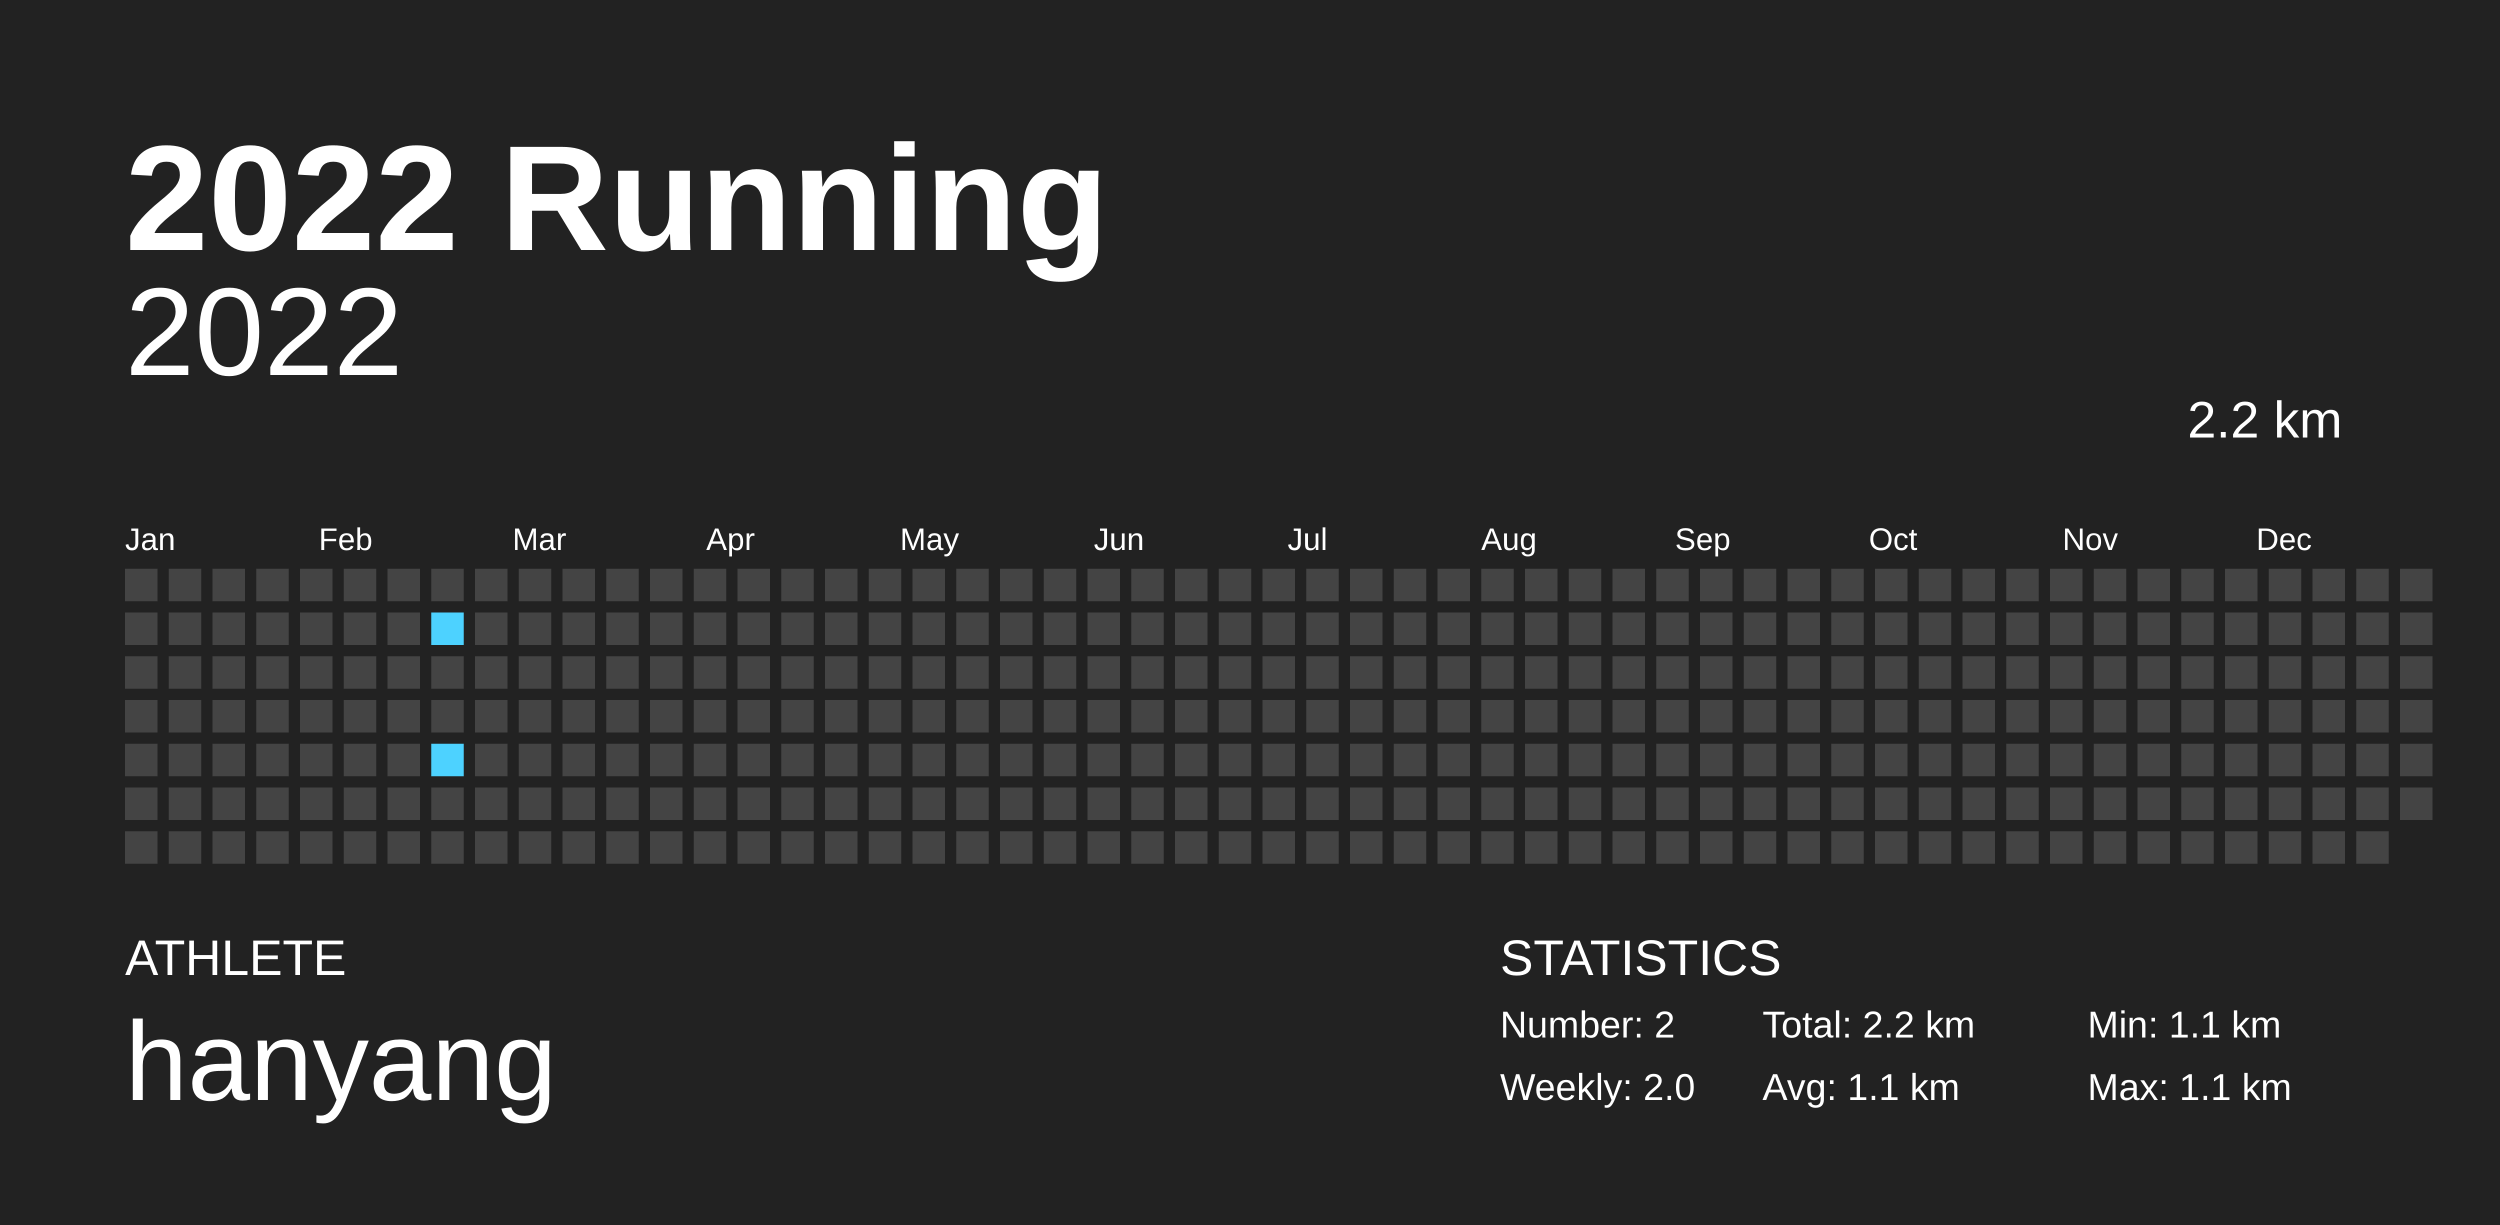
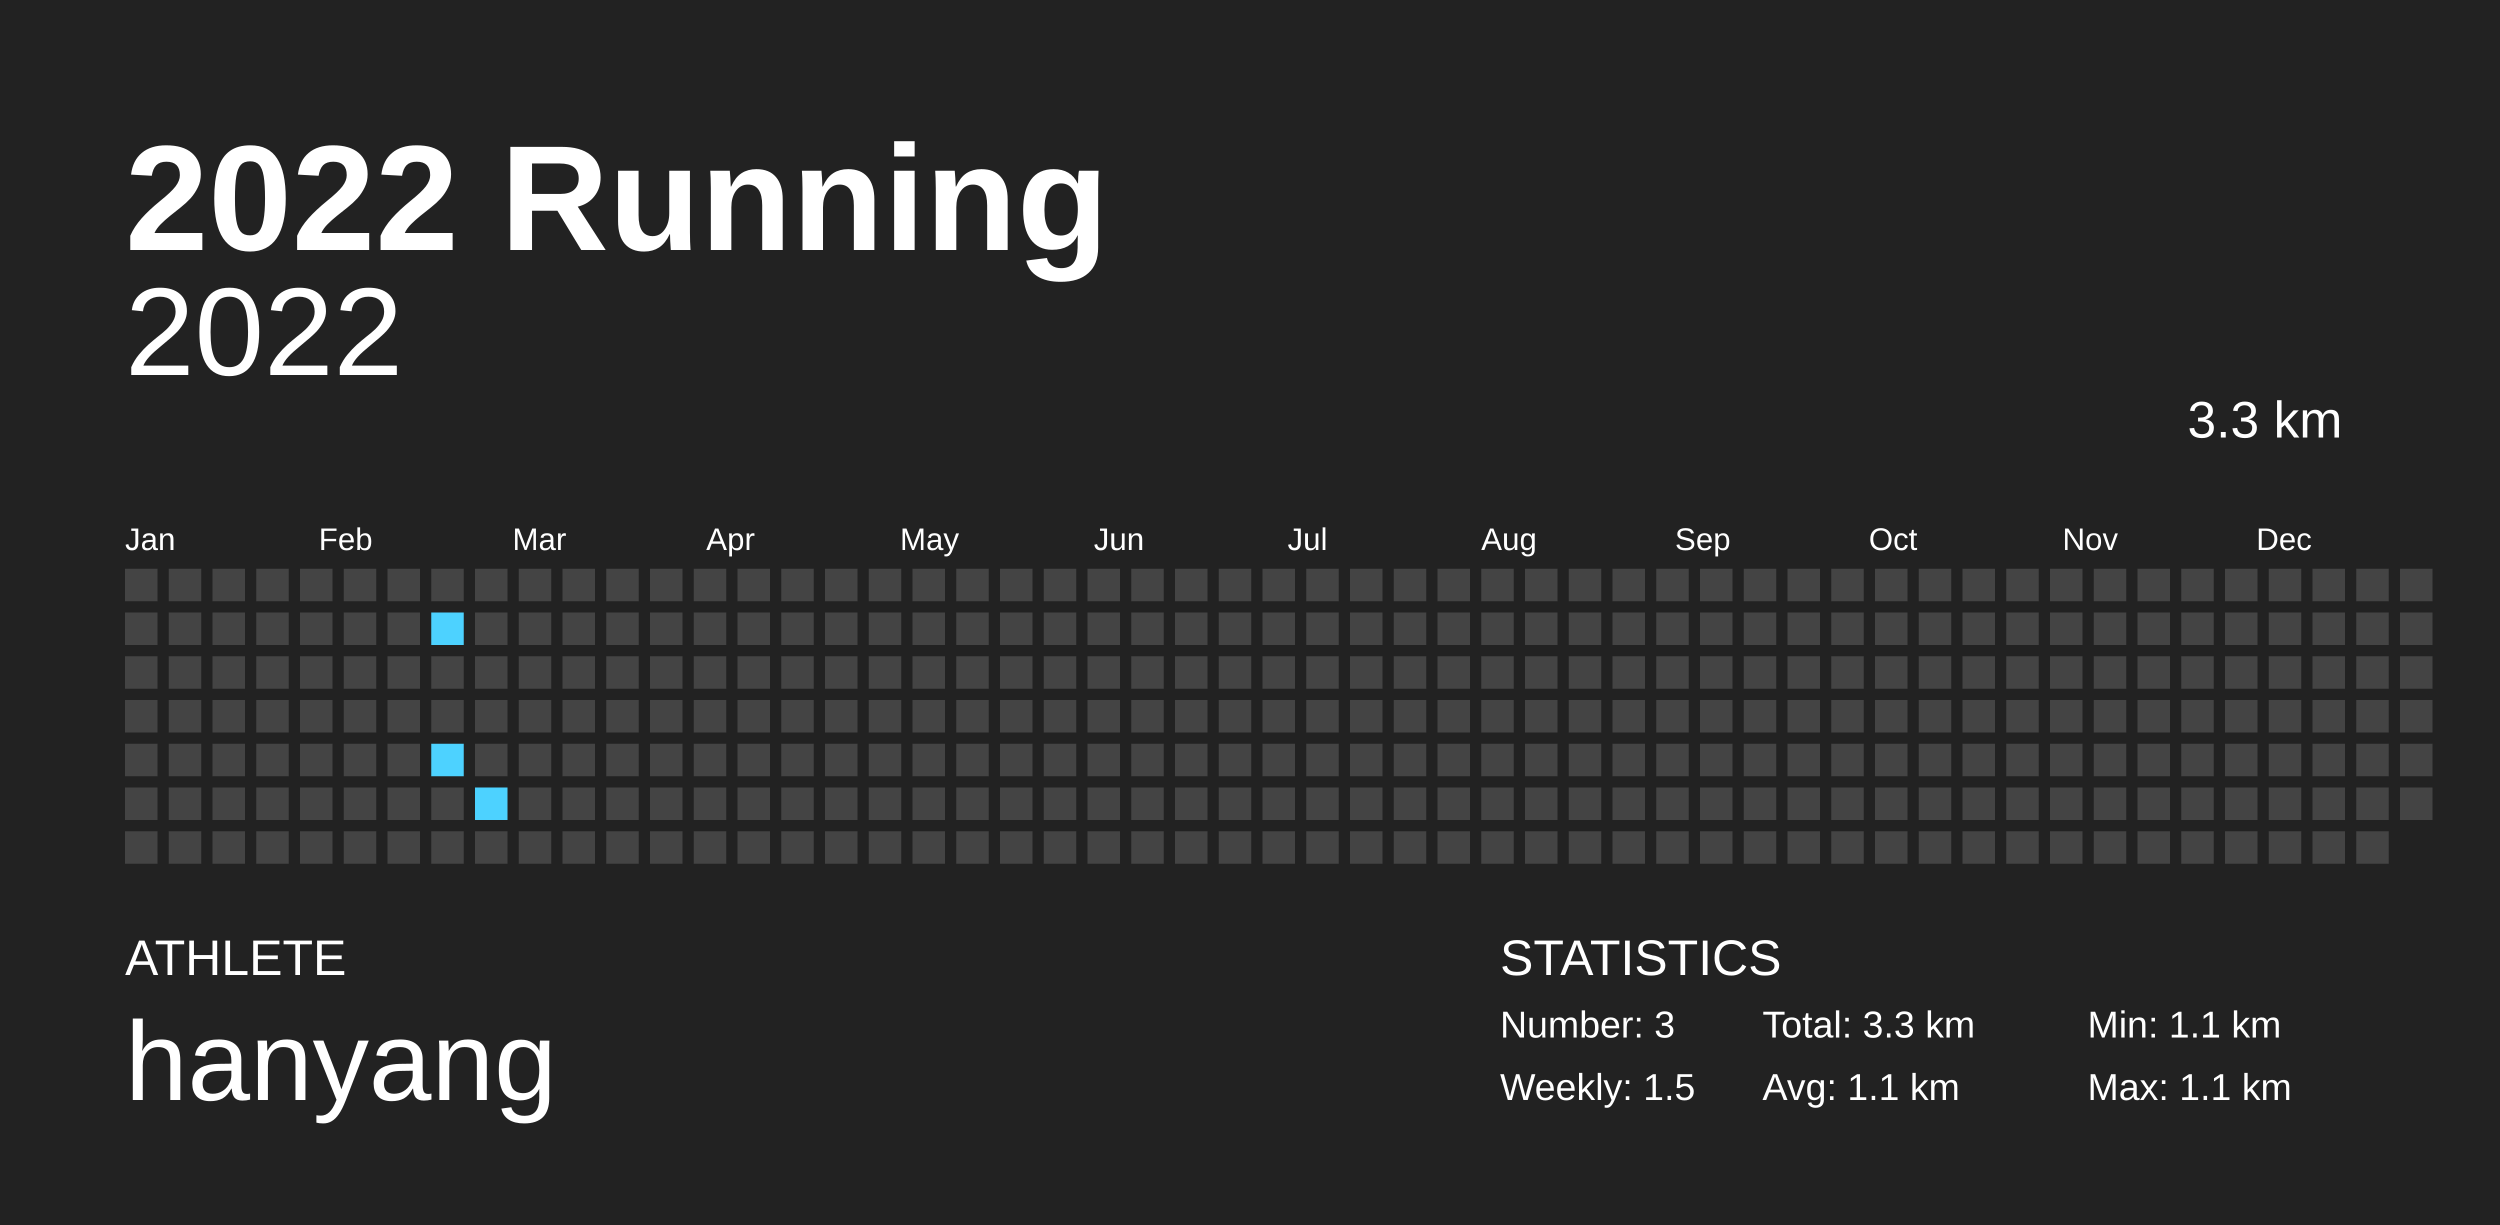
<svg xmlns="http://www.w3.org/2000/svg" baseProfile="full" height="98mm" version="1.1" viewBox="0,0,200,98" width="200mm">
  <defs />
  <rect fill="#222222" height="98" width="200" x="0" y="0" />
  <text fill="#FFFFFF" style="font-size:12px; font-family:Arial; font-weight:bold;" x="10" y="20">2022 Running</text>
  <text fill="#FFFFFF" style="font-size:4px; font-family:Arial" x="10" y="78">ATHLETE</text>
  <text fill="#FFFFFF" style="font-size:9px; font-family:Arial" x="10" y="88">hanyang</text>
  <text fill="#FFFFFF" style="font-size:4px; font-family:Arial" x="120" y="78">STATISTICS</text>
-   <text fill="#FFFFFF" style="font-size:3px; font-family:Arial" x="120" y="83">Number: 2</text>
-   <text fill="#FFFFFF" style="font-size:3px; font-family:Arial" x="120" y="88">Weekly: 2.0</text>
-   <text fill="#FFFFFF" style="font-size:3px; font-family:Arial" x="141" y="83">Total: 2.2 km</text>
+   <text fill="#FFFFFF" style="font-size:3px; font-family:Arial" x="120" y="83">Number: 3</text>
+   <text fill="#FFFFFF" style="font-size:3px; font-family:Arial" x="120" y="88">Weekly: 1.5</text>
+   <text fill="#FFFFFF" style="font-size:3px; font-family:Arial" x="141" y="83">Total: 3.3 km</text>
  <text fill="#FFFFFF" style="font-size:3px; font-family:Arial" x="141" y="88">Avg: 1.1 km</text>
  <text fill="#FFFFFF" style="font-size:3px; font-family:Arial" x="167" y="83">Min: 1.1 km</text>
  <text fill="#FFFFFF" style="font-size:3px; font-family:Arial" x="167" y="88">Max: 1.1 km</text>
  <text alignment-baseline="hanging" fill="#FFFFFF" style="font-size:10.0px; font-family:Arial;" x="10" y="30">2022</text>
-   <text alignment-baseline="hanging" fill="#FFFFFF" style="font-size:4.125px; font-family:Arial;" x="175" y="35">2.2 km</text>
+   <text alignment-baseline="hanging" fill="#FFFFFF" style="font-size:4.125px; font-family:Arial;" x="175" y="35">3.3 km</text>
  <text fill="#FFFFFF" style="font-size:2.5px; font-family:Arial" x="10.0" y="44">Jan</text>
  <text fill="#FFFFFF" style="font-size:2.5px; font-family:Arial" x="25.5" y="44">Feb</text>
  <text fill="#FFFFFF" style="font-size:2.5px; font-family:Arial" x="41.0" y="44">Mar</text>
  <text fill="#FFFFFF" style="font-size:2.5px; font-family:Arial" x="56.5" y="44">Apr</text>
  <text fill="#FFFFFF" style="font-size:2.5px; font-family:Arial" x="72.0" y="44">May</text>
  <text fill="#FFFFFF" style="font-size:2.5px; font-family:Arial" x="87.5" y="44">Jun</text>
  <text fill="#FFFFFF" style="font-size:2.5px; font-family:Arial" x="103.0" y="44">Jul</text>
  <text fill="#FFFFFF" style="font-size:2.5px; font-family:Arial" x="118.5" y="44">Aug</text>
  <text fill="#FFFFFF" style="font-size:2.5px; font-family:Arial" x="134.0" y="44">Sep</text>
  <text fill="#FFFFFF" style="font-size:2.5px; font-family:Arial" x="149.5" y="44">Oct</text>
  <text fill="#FFFFFF" style="font-size:2.5px; font-family:Arial" x="165.0" y="44">Nov</text>
  <text fill="#FFFFFF" style="font-size:2.5px; font-family:Arial" x="180.5" y="44">Dec</text>
  <rect fill="#444444" height="2.6" width="2.6" x="10.0" y="45.5" />
  <rect fill="#444444" height="2.6" width="2.6" x="10.0" y="49.0" />
  <rect fill="#444444" height="2.6" width="2.6" x="10.0" y="52.5" />
  <rect fill="#444444" height="2.6" width="2.6" x="10.0" y="56.0" />
  <rect fill="#444444" height="2.6" width="2.6" x="10.0" y="59.5" />
  <rect fill="#444444" height="2.6" width="2.6" x="10.0" y="63.0" />
  <rect fill="#444444" height="2.6" width="2.6" x="10.0" y="66.5" />
  <rect fill="#444444" height="2.6" width="2.6" x="13.5" y="45.5" />
  <rect fill="#444444" height="2.6" width="2.6" x="13.5" y="49.0" />
  <rect fill="#444444" height="2.6" width="2.6" x="13.5" y="52.5" />
  <rect fill="#444444" height="2.6" width="2.6" x="13.5" y="56.0" />
  <rect fill="#444444" height="2.6" width="2.6" x="13.5" y="59.5" />
  <rect fill="#444444" height="2.6" width="2.6" x="13.5" y="63.0" />
  <rect fill="#444444" height="2.6" width="2.6" x="13.5" y="66.5" />
  <rect fill="#444444" height="2.6" width="2.6" x="17.0" y="45.5" />
  <rect fill="#444444" height="2.6" width="2.6" x="17.0" y="49.0" />
  <rect fill="#444444" height="2.6" width="2.6" x="17.0" y="52.5" />
  <rect fill="#444444" height="2.6" width="2.6" x="17.0" y="56.0" />
  <rect fill="#444444" height="2.6" width="2.6" x="17.0" y="59.5" />
  <rect fill="#444444" height="2.6" width="2.6" x="17.0" y="63.0" />
  <rect fill="#444444" height="2.6" width="2.6" x="17.0" y="66.5" />
  <rect fill="#444444" height="2.6" width="2.6" x="20.5" y="45.5" />
  <rect fill="#444444" height="2.6" width="2.6" x="20.5" y="49.0" />
  <rect fill="#444444" height="2.6" width="2.6" x="20.5" y="52.5" />
  <rect fill="#444444" height="2.6" width="2.6" x="20.5" y="56.0" />
  <rect fill="#444444" height="2.6" width="2.6" x="20.5" y="59.5" />
  <rect fill="#444444" height="2.6" width="2.6" x="20.5" y="63.0" />
  <rect fill="#444444" height="2.6" width="2.6" x="20.5" y="66.5" />
  <rect fill="#444444" height="2.6" width="2.6" x="24.0" y="45.5" />
  <rect fill="#444444" height="2.6" width="2.6" x="24.0" y="49.0" />
  <rect fill="#444444" height="2.6" width="2.6" x="24.0" y="52.5" />
  <rect fill="#444444" height="2.6" width="2.6" x="24.0" y="56.0" />
  <rect fill="#444444" height="2.6" width="2.6" x="24.0" y="59.5" />
  <rect fill="#444444" height="2.6" width="2.6" x="24.0" y="63.0" />
  <rect fill="#444444" height="2.6" width="2.6" x="24.0" y="66.5" />
  <rect fill="#444444" height="2.6" width="2.6" x="27.5" y="45.5" />
  <rect fill="#444444" height="2.6" width="2.6" x="27.5" y="49.0" />
  <rect fill="#444444" height="2.6" width="2.6" x="27.5" y="52.5" />
  <rect fill="#444444" height="2.6" width="2.6" x="27.5" y="56.0" />
  <rect fill="#444444" height="2.6" width="2.6" x="27.5" y="59.5" />
  <rect fill="#444444" height="2.6" width="2.6" x="27.5" y="63.0" />
  <rect fill="#444444" height="2.6" width="2.6" x="27.5" y="66.5" />
  <rect fill="#444444" height="2.6" width="2.6" x="31.0" y="45.5" />
  <rect fill="#444444" height="2.6" width="2.6" x="31.0" y="49.0" />
  <rect fill="#444444" height="2.6" width="2.6" x="31.0" y="52.5" />
  <rect fill="#444444" height="2.6" width="2.6" x="31.0" y="56.0" />
  <rect fill="#444444" height="2.6" width="2.6" x="31.0" y="59.5" />
  <rect fill="#444444" height="2.6" width="2.6" x="31.0" y="63.0" />
  <rect fill="#444444" height="2.6" width="2.6" x="31.0" y="66.5" />
  <rect fill="#444444" height="2.6" width="2.6" x="34.5" y="45.5" />
  <rect fill="#4dd2ff" height="2.6" width="2.6" x="34.5" y="49.0" />
  <rect fill="#444444" height="2.6" width="2.6" x="34.5" y="52.5" />
  <rect fill="#444444" height="2.6" width="2.6" x="34.5" y="56.0" />
  <rect fill="#4dd2ff" height="2.6" width="2.6" x="34.5" y="59.5" />
  <rect fill="#444444" height="2.6" width="2.6" x="34.5" y="63.0" />
  <rect fill="#444444" height="2.6" width="2.6" x="34.5" y="66.5" />
  <rect fill="#444444" height="2.6" width="2.6" x="38.0" y="45.5" />
  <rect fill="#444444" height="2.6" width="2.6" x="38.0" y="49.0" />
  <rect fill="#444444" height="2.6" width="2.6" x="38.0" y="52.5" />
  <rect fill="#444444" height="2.6" width="2.6" x="38.0" y="56.0" />
  <rect fill="#444444" height="2.6" width="2.6" x="38.0" y="59.5" />
-   <rect fill="#444444" height="2.6" width="2.6" x="38.0" y="63.0" />
+   <rect fill="#4dd2ff" height="2.6" width="2.6" x="38.0" y="63.0" />
  <rect fill="#444444" height="2.6" width="2.6" x="38.0" y="66.5" />
  <rect fill="#444444" height="2.6" width="2.6" x="41.5" y="45.5" />
  <rect fill="#444444" height="2.6" width="2.6" x="41.5" y="49.0" />
  <rect fill="#444444" height="2.6" width="2.6" x="41.5" y="52.5" />
  <rect fill="#444444" height="2.6" width="2.6" x="41.5" y="56.0" />
  <rect fill="#444444" height="2.6" width="2.6" x="41.5" y="59.5" />
  <rect fill="#444444" height="2.6" width="2.6" x="41.5" y="63.0" />
  <rect fill="#444444" height="2.6" width="2.6" x="41.5" y="66.5" />
  <rect fill="#444444" height="2.6" width="2.6" x="45.0" y="45.5" />
  <rect fill="#444444" height="2.6" width="2.6" x="45.0" y="49.0" />
  <rect fill="#444444" height="2.6" width="2.6" x="45.0" y="52.5" />
  <rect fill="#444444" height="2.6" width="2.6" x="45.0" y="56.0" />
  <rect fill="#444444" height="2.6" width="2.6" x="45.0" y="59.5" />
  <rect fill="#444444" height="2.6" width="2.6" x="45.0" y="63.0" />
  <rect fill="#444444" height="2.6" width="2.6" x="45.0" y="66.5" />
  <rect fill="#444444" height="2.6" width="2.6" x="48.5" y="45.5" />
  <rect fill="#444444" height="2.6" width="2.6" x="48.5" y="49.0" />
  <rect fill="#444444" height="2.6" width="2.6" x="48.5" y="52.5" />
  <rect fill="#444444" height="2.6" width="2.6" x="48.5" y="56.0" />
  <rect fill="#444444" height="2.6" width="2.6" x="48.5" y="59.5" />
  <rect fill="#444444" height="2.6" width="2.6" x="48.5" y="63.0" />
  <rect fill="#444444" height="2.6" width="2.6" x="48.5" y="66.5" />
  <rect fill="#444444" height="2.6" width="2.6" x="52.0" y="45.5" />
  <rect fill="#444444" height="2.6" width="2.6" x="52.0" y="49.0" />
  <rect fill="#444444" height="2.6" width="2.6" x="52.0" y="52.5" />
  <rect fill="#444444" height="2.6" width="2.6" x="52.0" y="56.0" />
  <rect fill="#444444" height="2.6" width="2.6" x="52.0" y="59.5" />
  <rect fill="#444444" height="2.6" width="2.6" x="52.0" y="63.0" />
  <rect fill="#444444" height="2.6" width="2.6" x="52.0" y="66.5" />
  <rect fill="#444444" height="2.6" width="2.6" x="55.5" y="45.5" />
  <rect fill="#444444" height="2.6" width="2.6" x="55.5" y="49.0" />
  <rect fill="#444444" height="2.6" width="2.6" x="55.5" y="52.5" />
  <rect fill="#444444" height="2.6" width="2.6" x="55.5" y="56.0" />
  <rect fill="#444444" height="2.6" width="2.6" x="55.5" y="59.5" />
  <rect fill="#444444" height="2.6" width="2.6" x="55.5" y="63.0" />
  <rect fill="#444444" height="2.6" width="2.6" x="55.5" y="66.5" />
  <rect fill="#444444" height="2.6" width="2.6" x="59.0" y="45.5" />
  <rect fill="#444444" height="2.6" width="2.6" x="59.0" y="49.0" />
  <rect fill="#444444" height="2.6" width="2.6" x="59.0" y="52.5" />
  <rect fill="#444444" height="2.6" width="2.6" x="59.0" y="56.0" />
  <rect fill="#444444" height="2.6" width="2.6" x="59.0" y="59.5" />
  <rect fill="#444444" height="2.6" width="2.6" x="59.0" y="63.0" />
  <rect fill="#444444" height="2.6" width="2.6" x="59.0" y="66.5" />
  <rect fill="#444444" height="2.6" width="2.6" x="62.5" y="45.5" />
  <rect fill="#444444" height="2.6" width="2.6" x="62.5" y="49.0" />
  <rect fill="#444444" height="2.6" width="2.6" x="62.5" y="52.5" />
  <rect fill="#444444" height="2.6" width="2.6" x="62.5" y="56.0" />
  <rect fill="#444444" height="2.6" width="2.6" x="62.5" y="59.5" />
  <rect fill="#444444" height="2.6" width="2.6" x="62.5" y="63.0" />
  <rect fill="#444444" height="2.6" width="2.6" x="62.5" y="66.5" />
  <rect fill="#444444" height="2.6" width="2.6" x="66.0" y="45.5" />
  <rect fill="#444444" height="2.6" width="2.6" x="66.0" y="49.0" />
  <rect fill="#444444" height="2.6" width="2.6" x="66.0" y="52.5" />
  <rect fill="#444444" height="2.6" width="2.6" x="66.0" y="56.0" />
  <rect fill="#444444" height="2.6" width="2.6" x="66.0" y="59.5" />
  <rect fill="#444444" height="2.6" width="2.6" x="66.0" y="63.0" />
  <rect fill="#444444" height="2.6" width="2.6" x="66.0" y="66.5" />
  <rect fill="#444444" height="2.6" width="2.6" x="69.5" y="45.5" />
  <rect fill="#444444" height="2.6" width="2.6" x="69.5" y="49.0" />
  <rect fill="#444444" height="2.6" width="2.6" x="69.5" y="52.5" />
  <rect fill="#444444" height="2.6" width="2.6" x="69.5" y="56.0" />
  <rect fill="#444444" height="2.6" width="2.6" x="69.5" y="59.5" />
  <rect fill="#444444" height="2.6" width="2.6" x="69.5" y="63.0" />
  <rect fill="#444444" height="2.6" width="2.6" x="69.5" y="66.5" />
  <rect fill="#444444" height="2.6" width="2.6" x="73.0" y="45.5" />
  <rect fill="#444444" height="2.6" width="2.6" x="73.0" y="49.0" />
  <rect fill="#444444" height="2.6" width="2.6" x="73.0" y="52.5" />
  <rect fill="#444444" height="2.6" width="2.6" x="73.0" y="56.0" />
  <rect fill="#444444" height="2.6" width="2.6" x="73.0" y="59.5" />
  <rect fill="#444444" height="2.6" width="2.6" x="73.0" y="63.0" />
  <rect fill="#444444" height="2.6" width="2.6" x="73.0" y="66.5" />
  <rect fill="#444444" height="2.6" width="2.6" x="76.5" y="45.5" />
  <rect fill="#444444" height="2.6" width="2.6" x="76.5" y="49.0" />
  <rect fill="#444444" height="2.6" width="2.6" x="76.5" y="52.5" />
  <rect fill="#444444" height="2.6" width="2.6" x="76.5" y="56.0" />
  <rect fill="#444444" height="2.6" width="2.6" x="76.5" y="59.5" />
  <rect fill="#444444" height="2.6" width="2.6" x="76.5" y="63.0" />
  <rect fill="#444444" height="2.6" width="2.6" x="76.5" y="66.5" />
  <rect fill="#444444" height="2.6" width="2.6" x="80.0" y="45.5" />
  <rect fill="#444444" height="2.6" width="2.6" x="80.0" y="49.0" />
  <rect fill="#444444" height="2.6" width="2.6" x="80.0" y="52.5" />
  <rect fill="#444444" height="2.6" width="2.6" x="80.0" y="56.0" />
  <rect fill="#444444" height="2.6" width="2.6" x="80.0" y="59.5" />
  <rect fill="#444444" height="2.6" width="2.6" x="80.0" y="63.0" />
  <rect fill="#444444" height="2.6" width="2.6" x="80.0" y="66.5" />
  <rect fill="#444444" height="2.6" width="2.6" x="83.5" y="45.5" />
  <rect fill="#444444" height="2.6" width="2.6" x="83.5" y="49.0" />
  <rect fill="#444444" height="2.6" width="2.6" x="83.5" y="52.5" />
  <rect fill="#444444" height="2.6" width="2.6" x="83.5" y="56.0" />
  <rect fill="#444444" height="2.6" width="2.6" x="83.5" y="59.5" />
  <rect fill="#444444" height="2.6" width="2.6" x="83.5" y="63.0" />
  <rect fill="#444444" height="2.6" width="2.6" x="83.5" y="66.5" />
  <rect fill="#444444" height="2.6" width="2.6" x="87.0" y="45.5" />
  <rect fill="#444444" height="2.6" width="2.6" x="87.0" y="49.0" />
  <rect fill="#444444" height="2.6" width="2.6" x="87.0" y="52.5" />
  <rect fill="#444444" height="2.6" width="2.6" x="87.0" y="56.0" />
  <rect fill="#444444" height="2.6" width="2.6" x="87.0" y="59.5" />
  <rect fill="#444444" height="2.6" width="2.6" x="87.0" y="63.0" />
  <rect fill="#444444" height="2.6" width="2.6" x="87.0" y="66.5" />
  <rect fill="#444444" height="2.6" width="2.6" x="90.5" y="45.5" />
  <rect fill="#444444" height="2.6" width="2.6" x="90.5" y="49.0" />
  <rect fill="#444444" height="2.6" width="2.6" x="90.5" y="52.5" />
  <rect fill="#444444" height="2.6" width="2.6" x="90.5" y="56.0" />
  <rect fill="#444444" height="2.6" width="2.6" x="90.5" y="59.5" />
  <rect fill="#444444" height="2.6" width="2.6" x="90.5" y="63.0" />
  <rect fill="#444444" height="2.6" width="2.6" x="90.5" y="66.5" />
  <rect fill="#444444" height="2.6" width="2.6" x="94.0" y="45.5" />
  <rect fill="#444444" height="2.6" width="2.6" x="94.0" y="49.0" />
  <rect fill="#444444" height="2.6" width="2.6" x="94.0" y="52.5" />
  <rect fill="#444444" height="2.6" width="2.6" x="94.0" y="56.0" />
  <rect fill="#444444" height="2.6" width="2.6" x="94.0" y="59.5" />
  <rect fill="#444444" height="2.6" width="2.6" x="94.0" y="63.0" />
  <rect fill="#444444" height="2.6" width="2.6" x="94.0" y="66.5" />
  <rect fill="#444444" height="2.6" width="2.6" x="97.5" y="45.5" />
  <rect fill="#444444" height="2.6" width="2.6" x="97.5" y="49.0" />
  <rect fill="#444444" height="2.6" width="2.6" x="97.5" y="52.5" />
  <rect fill="#444444" height="2.6" width="2.6" x="97.5" y="56.0" />
  <rect fill="#444444" height="2.6" width="2.6" x="97.5" y="59.5" />
  <rect fill="#444444" height="2.6" width="2.6" x="97.5" y="63.0" />
  <rect fill="#444444" height="2.6" width="2.6" x="97.5" y="66.5" />
  <rect fill="#444444" height="2.6" width="2.6" x="101.0" y="45.5" />
  <rect fill="#444444" height="2.6" width="2.6" x="101.0" y="49.0" />
  <rect fill="#444444" height="2.6" width="2.6" x="101.0" y="52.5" />
  <rect fill="#444444" height="2.6" width="2.6" x="101.0" y="56.0" />
  <rect fill="#444444" height="2.6" width="2.6" x="101.0" y="59.5" />
  <rect fill="#444444" height="2.6" width="2.6" x="101.0" y="63.0" />
  <rect fill="#444444" height="2.6" width="2.6" x="101.0" y="66.5" />
  <rect fill="#444444" height="2.6" width="2.6" x="104.5" y="45.5" />
  <rect fill="#444444" height="2.6" width="2.6" x="104.5" y="49.0" />
  <rect fill="#444444" height="2.6" width="2.6" x="104.5" y="52.5" />
  <rect fill="#444444" height="2.6" width="2.6" x="104.5" y="56.0" />
  <rect fill="#444444" height="2.6" width="2.6" x="104.5" y="59.5" />
  <rect fill="#444444" height="2.6" width="2.6" x="104.5" y="63.0" />
  <rect fill="#444444" height="2.6" width="2.6" x="104.5" y="66.5" />
  <rect fill="#444444" height="2.6" width="2.6" x="108.0" y="45.5" />
  <rect fill="#444444" height="2.6" width="2.6" x="108.0" y="49.0" />
  <rect fill="#444444" height="2.6" width="2.6" x="108.0" y="52.5" />
  <rect fill="#444444" height="2.6" width="2.6" x="108.0" y="56.0" />
  <rect fill="#444444" height="2.6" width="2.6" x="108.0" y="59.5" />
  <rect fill="#444444" height="2.6" width="2.6" x="108.0" y="63.0" />
  <rect fill="#444444" height="2.6" width="2.6" x="108.0" y="66.5" />
  <rect fill="#444444" height="2.6" width="2.6" x="111.5" y="45.5" />
  <rect fill="#444444" height="2.6" width="2.6" x="111.5" y="49.0" />
  <rect fill="#444444" height="2.6" width="2.6" x="111.5" y="52.5" />
  <rect fill="#444444" height="2.6" width="2.6" x="111.5" y="56.0" />
  <rect fill="#444444" height="2.6" width="2.6" x="111.5" y="59.5" />
  <rect fill="#444444" height="2.6" width="2.6" x="111.5" y="63.0" />
  <rect fill="#444444" height="2.6" width="2.6" x="111.5" y="66.5" />
  <rect fill="#444444" height="2.6" width="2.6" x="115.0" y="45.5" />
  <rect fill="#444444" height="2.6" width="2.6" x="115.0" y="49.0" />
  <rect fill="#444444" height="2.6" width="2.6" x="115.0" y="52.5" />
  <rect fill="#444444" height="2.6" width="2.6" x="115.0" y="56.0" />
  <rect fill="#444444" height="2.6" width="2.6" x="115.0" y="59.5" />
  <rect fill="#444444" height="2.6" width="2.6" x="115.0" y="63.0" />
  <rect fill="#444444" height="2.6" width="2.6" x="115.0" y="66.5" />
  <rect fill="#444444" height="2.6" width="2.6" x="118.5" y="45.5" />
  <rect fill="#444444" height="2.6" width="2.6" x="118.5" y="49.0" />
  <rect fill="#444444" height="2.6" width="2.6" x="118.5" y="52.5" />
  <rect fill="#444444" height="2.6" width="2.6" x="118.5" y="56.0" />
  <rect fill="#444444" height="2.6" width="2.6" x="118.5" y="59.5" />
  <rect fill="#444444" height="2.6" width="2.6" x="118.5" y="63.0" />
  <rect fill="#444444" height="2.6" width="2.6" x="118.5" y="66.5" />
  <rect fill="#444444" height="2.6" width="2.6" x="122.0" y="45.5" />
  <rect fill="#444444" height="2.6" width="2.6" x="122.0" y="49.0" />
  <rect fill="#444444" height="2.6" width="2.6" x="122.0" y="52.5" />
  <rect fill="#444444" height="2.6" width="2.6" x="122.0" y="56.0" />
  <rect fill="#444444" height="2.6" width="2.6" x="122.0" y="59.5" />
  <rect fill="#444444" height="2.6" width="2.6" x="122.0" y="63.0" />
  <rect fill="#444444" height="2.6" width="2.6" x="122.0" y="66.5" />
  <rect fill="#444444" height="2.6" width="2.6" x="125.5" y="45.5" />
  <rect fill="#444444" height="2.6" width="2.6" x="125.5" y="49.0" />
  <rect fill="#444444" height="2.6" width="2.6" x="125.5" y="52.5" />
  <rect fill="#444444" height="2.6" width="2.6" x="125.5" y="56.0" />
  <rect fill="#444444" height="2.6" width="2.6" x="125.5" y="59.5" />
  <rect fill="#444444" height="2.6" width="2.6" x="125.5" y="63.0" />
  <rect fill="#444444" height="2.6" width="2.6" x="125.5" y="66.5" />
  <rect fill="#444444" height="2.6" width="2.6" x="129.0" y="45.5" />
  <rect fill="#444444" height="2.6" width="2.6" x="129.0" y="49.0" />
  <rect fill="#444444" height="2.6" width="2.6" x="129.0" y="52.5" />
  <rect fill="#444444" height="2.6" width="2.6" x="129.0" y="56.0" />
  <rect fill="#444444" height="2.6" width="2.6" x="129.0" y="59.5" />
  <rect fill="#444444" height="2.6" width="2.6" x="129.0" y="63.0" />
  <rect fill="#444444" height="2.6" width="2.6" x="129.0" y="66.5" />
  <rect fill="#444444" height="2.6" width="2.6" x="132.5" y="45.5" />
  <rect fill="#444444" height="2.6" width="2.6" x="132.5" y="49.0" />
  <rect fill="#444444" height="2.6" width="2.6" x="132.5" y="52.5" />
  <rect fill="#444444" height="2.6" width="2.6" x="132.5" y="56.0" />
  <rect fill="#444444" height="2.6" width="2.6" x="132.5" y="59.5" />
  <rect fill="#444444" height="2.6" width="2.6" x="132.5" y="63.0" />
  <rect fill="#444444" height="2.6" width="2.6" x="132.5" y="66.5" />
  <rect fill="#444444" height="2.6" width="2.6" x="136.0" y="45.5" />
  <rect fill="#444444" height="2.6" width="2.6" x="136.0" y="49.0" />
  <rect fill="#444444" height="2.6" width="2.6" x="136.0" y="52.5" />
  <rect fill="#444444" height="2.6" width="2.6" x="136.0" y="56.0" />
  <rect fill="#444444" height="2.6" width="2.6" x="136.0" y="59.5" />
  <rect fill="#444444" height="2.6" width="2.6" x="136.0" y="63.0" />
  <rect fill="#444444" height="2.6" width="2.6" x="136.0" y="66.5" />
  <rect fill="#444444" height="2.6" width="2.6" x="139.5" y="45.5" />
  <rect fill="#444444" height="2.6" width="2.6" x="139.5" y="49.0" />
  <rect fill="#444444" height="2.6" width="2.6" x="139.5" y="52.5" />
  <rect fill="#444444" height="2.6" width="2.6" x="139.5" y="56.0" />
  <rect fill="#444444" height="2.6" width="2.6" x="139.5" y="59.5" />
  <rect fill="#444444" height="2.6" width="2.6" x="139.5" y="63.0" />
  <rect fill="#444444" height="2.6" width="2.6" x="139.5" y="66.5" />
  <rect fill="#444444" height="2.6" width="2.6" x="143.0" y="45.5" />
  <rect fill="#444444" height="2.6" width="2.6" x="143.0" y="49.0" />
  <rect fill="#444444" height="2.6" width="2.6" x="143.0" y="52.5" />
  <rect fill="#444444" height="2.6" width="2.6" x="143.0" y="56.0" />
  <rect fill="#444444" height="2.6" width="2.6" x="143.0" y="59.5" />
  <rect fill="#444444" height="2.6" width="2.6" x="143.0" y="63.0" />
  <rect fill="#444444" height="2.6" width="2.6" x="143.0" y="66.5" />
  <rect fill="#444444" height="2.6" width="2.6" x="146.5" y="45.5" />
  <rect fill="#444444" height="2.6" width="2.6" x="146.5" y="49.0" />
  <rect fill="#444444" height="2.6" width="2.6" x="146.5" y="52.5" />
  <rect fill="#444444" height="2.6" width="2.6" x="146.5" y="56.0" />
  <rect fill="#444444" height="2.6" width="2.6" x="146.5" y="59.5" />
  <rect fill="#444444" height="2.6" width="2.6" x="146.5" y="63.0" />
  <rect fill="#444444" height="2.6" width="2.6" x="146.5" y="66.5" />
  <rect fill="#444444" height="2.6" width="2.6" x="150.0" y="45.5" />
  <rect fill="#444444" height="2.6" width="2.6" x="150.0" y="49.0" />
  <rect fill="#444444" height="2.6" width="2.6" x="150.0" y="52.5" />
  <rect fill="#444444" height="2.6" width="2.6" x="150.0" y="56.0" />
  <rect fill="#444444" height="2.6" width="2.6" x="150.0" y="59.5" />
  <rect fill="#444444" height="2.6" width="2.6" x="150.0" y="63.0" />
  <rect fill="#444444" height="2.6" width="2.6" x="150.0" y="66.5" />
  <rect fill="#444444" height="2.6" width="2.6" x="153.5" y="45.5" />
  <rect fill="#444444" height="2.6" width="2.6" x="153.5" y="49.0" />
  <rect fill="#444444" height="2.6" width="2.6" x="153.5" y="52.5" />
  <rect fill="#444444" height="2.6" width="2.6" x="153.5" y="56.0" />
  <rect fill="#444444" height="2.6" width="2.6" x="153.5" y="59.5" />
  <rect fill="#444444" height="2.6" width="2.6" x="153.5" y="63.0" />
  <rect fill="#444444" height="2.6" width="2.6" x="153.5" y="66.5" />
  <rect fill="#444444" height="2.6" width="2.6" x="157.0" y="45.5" />
  <rect fill="#444444" height="2.6" width="2.6" x="157.0" y="49.0" />
  <rect fill="#444444" height="2.6" width="2.6" x="157.0" y="52.5" />
  <rect fill="#444444" height="2.6" width="2.6" x="157.0" y="56.0" />
  <rect fill="#444444" height="2.6" width="2.6" x="157.0" y="59.5" />
  <rect fill="#444444" height="2.6" width="2.6" x="157.0" y="63.0" />
  <rect fill="#444444" height="2.6" width="2.6" x="157.0" y="66.5" />
  <rect fill="#444444" height="2.6" width="2.6" x="160.5" y="45.5" />
  <rect fill="#444444" height="2.6" width="2.6" x="160.5" y="49.0" />
  <rect fill="#444444" height="2.6" width="2.6" x="160.5" y="52.5" />
  <rect fill="#444444" height="2.6" width="2.6" x="160.5" y="56.0" />
  <rect fill="#444444" height="2.6" width="2.6" x="160.5" y="59.5" />
  <rect fill="#444444" height="2.6" width="2.6" x="160.5" y="63.0" />
  <rect fill="#444444" height="2.6" width="2.6" x="160.5" y="66.5" />
  <rect fill="#444444" height="2.6" width="2.6" x="164.0" y="45.5" />
  <rect fill="#444444" height="2.6" width="2.6" x="164.0" y="49.0" />
  <rect fill="#444444" height="2.6" width="2.6" x="164.0" y="52.5" />
  <rect fill="#444444" height="2.6" width="2.6" x="164.0" y="56.0" />
  <rect fill="#444444" height="2.6" width="2.6" x="164.0" y="59.5" />
  <rect fill="#444444" height="2.6" width="2.6" x="164.0" y="63.0" />
  <rect fill="#444444" height="2.6" width="2.6" x="164.0" y="66.5" />
  <rect fill="#444444" height="2.6" width="2.6" x="167.5" y="45.5" />
  <rect fill="#444444" height="2.6" width="2.6" x="167.5" y="49.0" />
  <rect fill="#444444" height="2.6" width="2.6" x="167.5" y="52.5" />
  <rect fill="#444444" height="2.6" width="2.6" x="167.5" y="56.0" />
  <rect fill="#444444" height="2.6" width="2.6" x="167.5" y="59.5" />
  <rect fill="#444444" height="2.6" width="2.6" x="167.5" y="63.0" />
  <rect fill="#444444" height="2.6" width="2.6" x="167.5" y="66.5" />
  <rect fill="#444444" height="2.6" width="2.6" x="171.0" y="45.5" />
  <rect fill="#444444" height="2.6" width="2.6" x="171.0" y="49.0" />
  <rect fill="#444444" height="2.6" width="2.6" x="171.0" y="52.5" />
  <rect fill="#444444" height="2.6" width="2.6" x="171.0" y="56.0" />
  <rect fill="#444444" height="2.6" width="2.6" x="171.0" y="59.5" />
  <rect fill="#444444" height="2.6" width="2.6" x="171.0" y="63.0" />
  <rect fill="#444444" height="2.6" width="2.6" x="171.0" y="66.5" />
  <rect fill="#444444" height="2.6" width="2.6" x="174.5" y="45.5" />
  <rect fill="#444444" height="2.6" width="2.6" x="174.5" y="49.0" />
  <rect fill="#444444" height="2.6" width="2.6" x="174.5" y="52.5" />
  <rect fill="#444444" height="2.6" width="2.6" x="174.5" y="56.0" />
  <rect fill="#444444" height="2.6" width="2.6" x="174.5" y="59.5" />
  <rect fill="#444444" height="2.6" width="2.6" x="174.5" y="63.0" />
  <rect fill="#444444" height="2.6" width="2.6" x="174.5" y="66.5" />
  <rect fill="#444444" height="2.6" width="2.6" x="178.0" y="45.5" />
  <rect fill="#444444" height="2.6" width="2.6" x="178.0" y="49.0" />
  <rect fill="#444444" height="2.6" width="2.6" x="178.0" y="52.5" />
  <rect fill="#444444" height="2.6" width="2.6" x="178.0" y="56.0" />
  <rect fill="#444444" height="2.6" width="2.6" x="178.0" y="59.5" />
  <rect fill="#444444" height="2.6" width="2.6" x="178.0" y="63.0" />
  <rect fill="#444444" height="2.6" width="2.6" x="178.0" y="66.5" />
  <rect fill="#444444" height="2.6" width="2.6" x="181.5" y="45.5" />
  <rect fill="#444444" height="2.6" width="2.6" x="181.5" y="49.0" />
  <rect fill="#444444" height="2.6" width="2.6" x="181.5" y="52.5" />
  <rect fill="#444444" height="2.6" width="2.6" x="181.5" y="56.0" />
  <rect fill="#444444" height="2.6" width="2.6" x="181.5" y="59.5" />
  <rect fill="#444444" height="2.6" width="2.6" x="181.5" y="63.0" />
  <rect fill="#444444" height="2.6" width="2.6" x="181.5" y="66.5" />
  <rect fill="#444444" height="2.6" width="2.6" x="185.0" y="45.5" />
  <rect fill="#444444" height="2.6" width="2.6" x="185.0" y="49.0" />
  <rect fill="#444444" height="2.6" width="2.6" x="185.0" y="52.5" />
  <rect fill="#444444" height="2.6" width="2.6" x="185.0" y="56.0" />
  <rect fill="#444444" height="2.6" width="2.6" x="185.0" y="59.5" />
  <rect fill="#444444" height="2.6" width="2.6" x="185.0" y="63.0" />
  <rect fill="#444444" height="2.6" width="2.6" x="185.0" y="66.5" />
  <rect fill="#444444" height="2.6" width="2.6" x="188.5" y="45.5" />
  <rect fill="#444444" height="2.6" width="2.6" x="188.5" y="49.0" />
  <rect fill="#444444" height="2.6" width="2.6" x="188.5" y="52.5" />
  <rect fill="#444444" height="2.6" width="2.6" x="188.5" y="56.0" />
  <rect fill="#444444" height="2.6" width="2.6" x="188.5" y="59.5" />
  <rect fill="#444444" height="2.6" width="2.6" x="188.5" y="63.0" />
  <rect fill="#444444" height="2.6" width="2.6" x="188.5" y="66.5" />
  <rect fill="#444444" height="2.6" width="2.6" x="192.0" y="45.5" />
  <rect fill="#444444" height="2.6" width="2.6" x="192.0" y="49.0" />
  <rect fill="#444444" height="2.6" width="2.6" x="192.0" y="52.5" />
  <rect fill="#444444" height="2.6" width="2.6" x="192.0" y="56.0" />
  <rect fill="#444444" height="2.6" width="2.6" x="192.0" y="59.5" />
  <rect fill="#444444" height="2.6" width="2.6" x="192.0" y="63.0" />
</svg>
